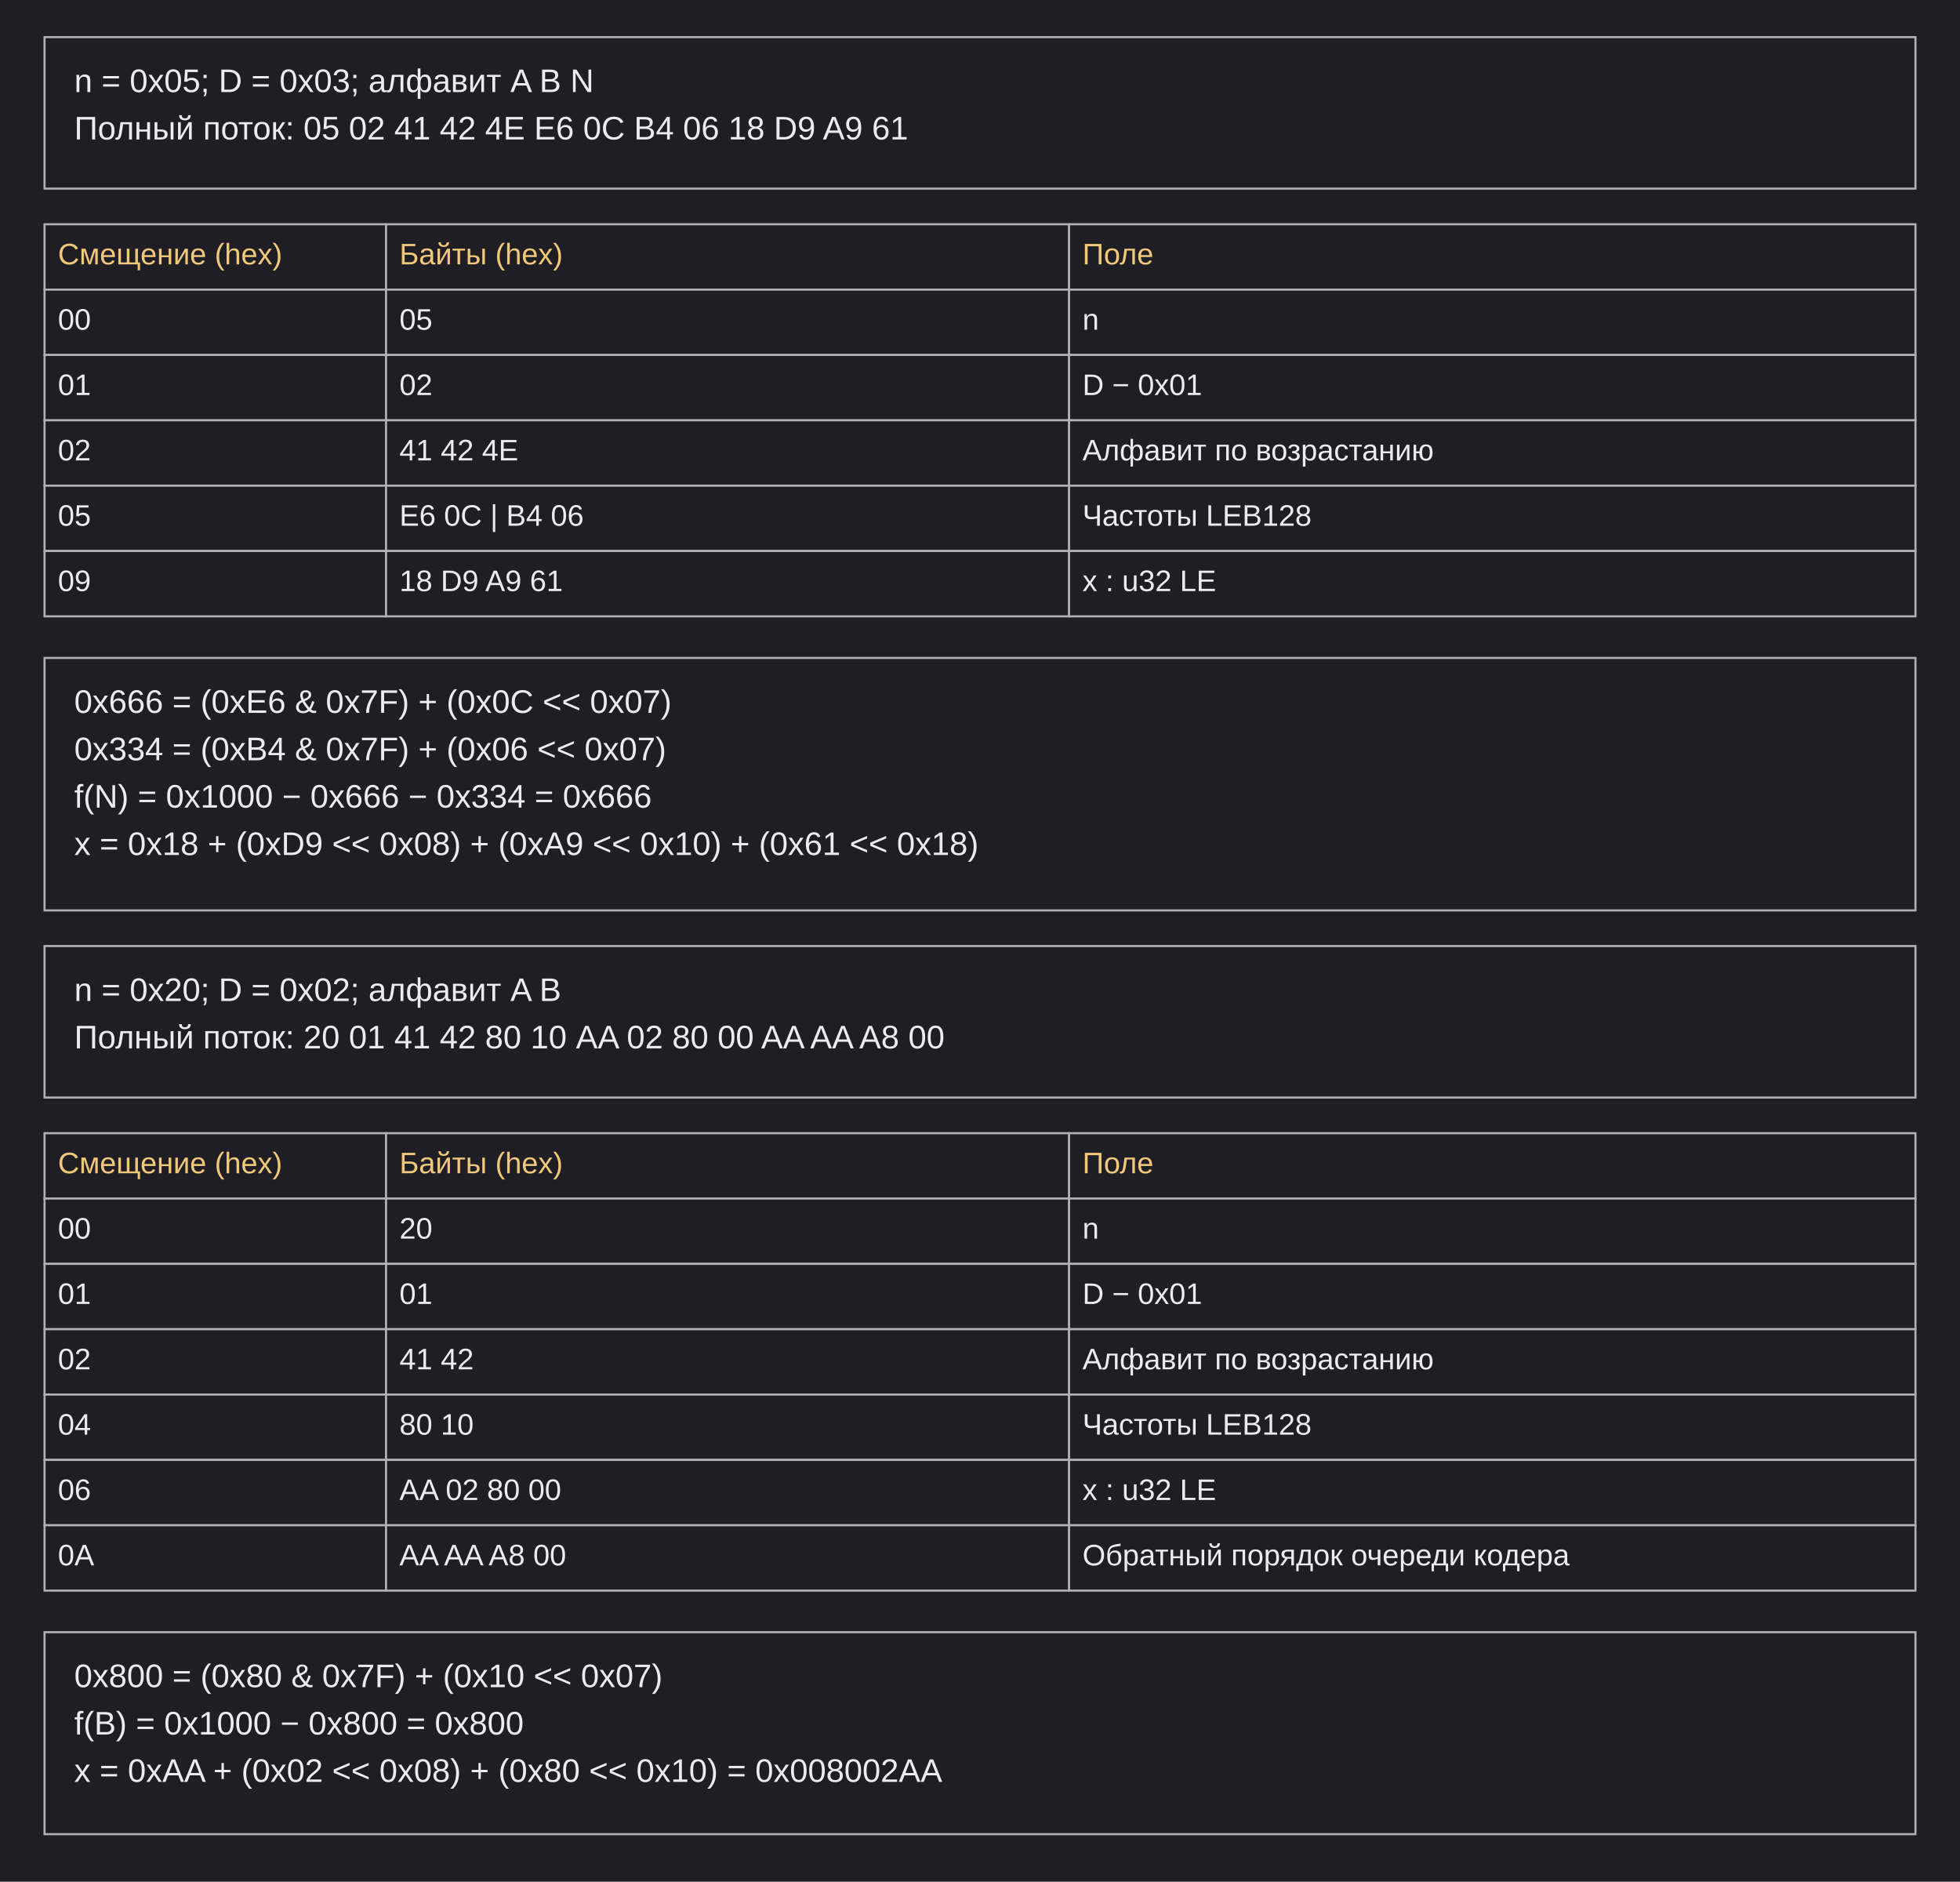
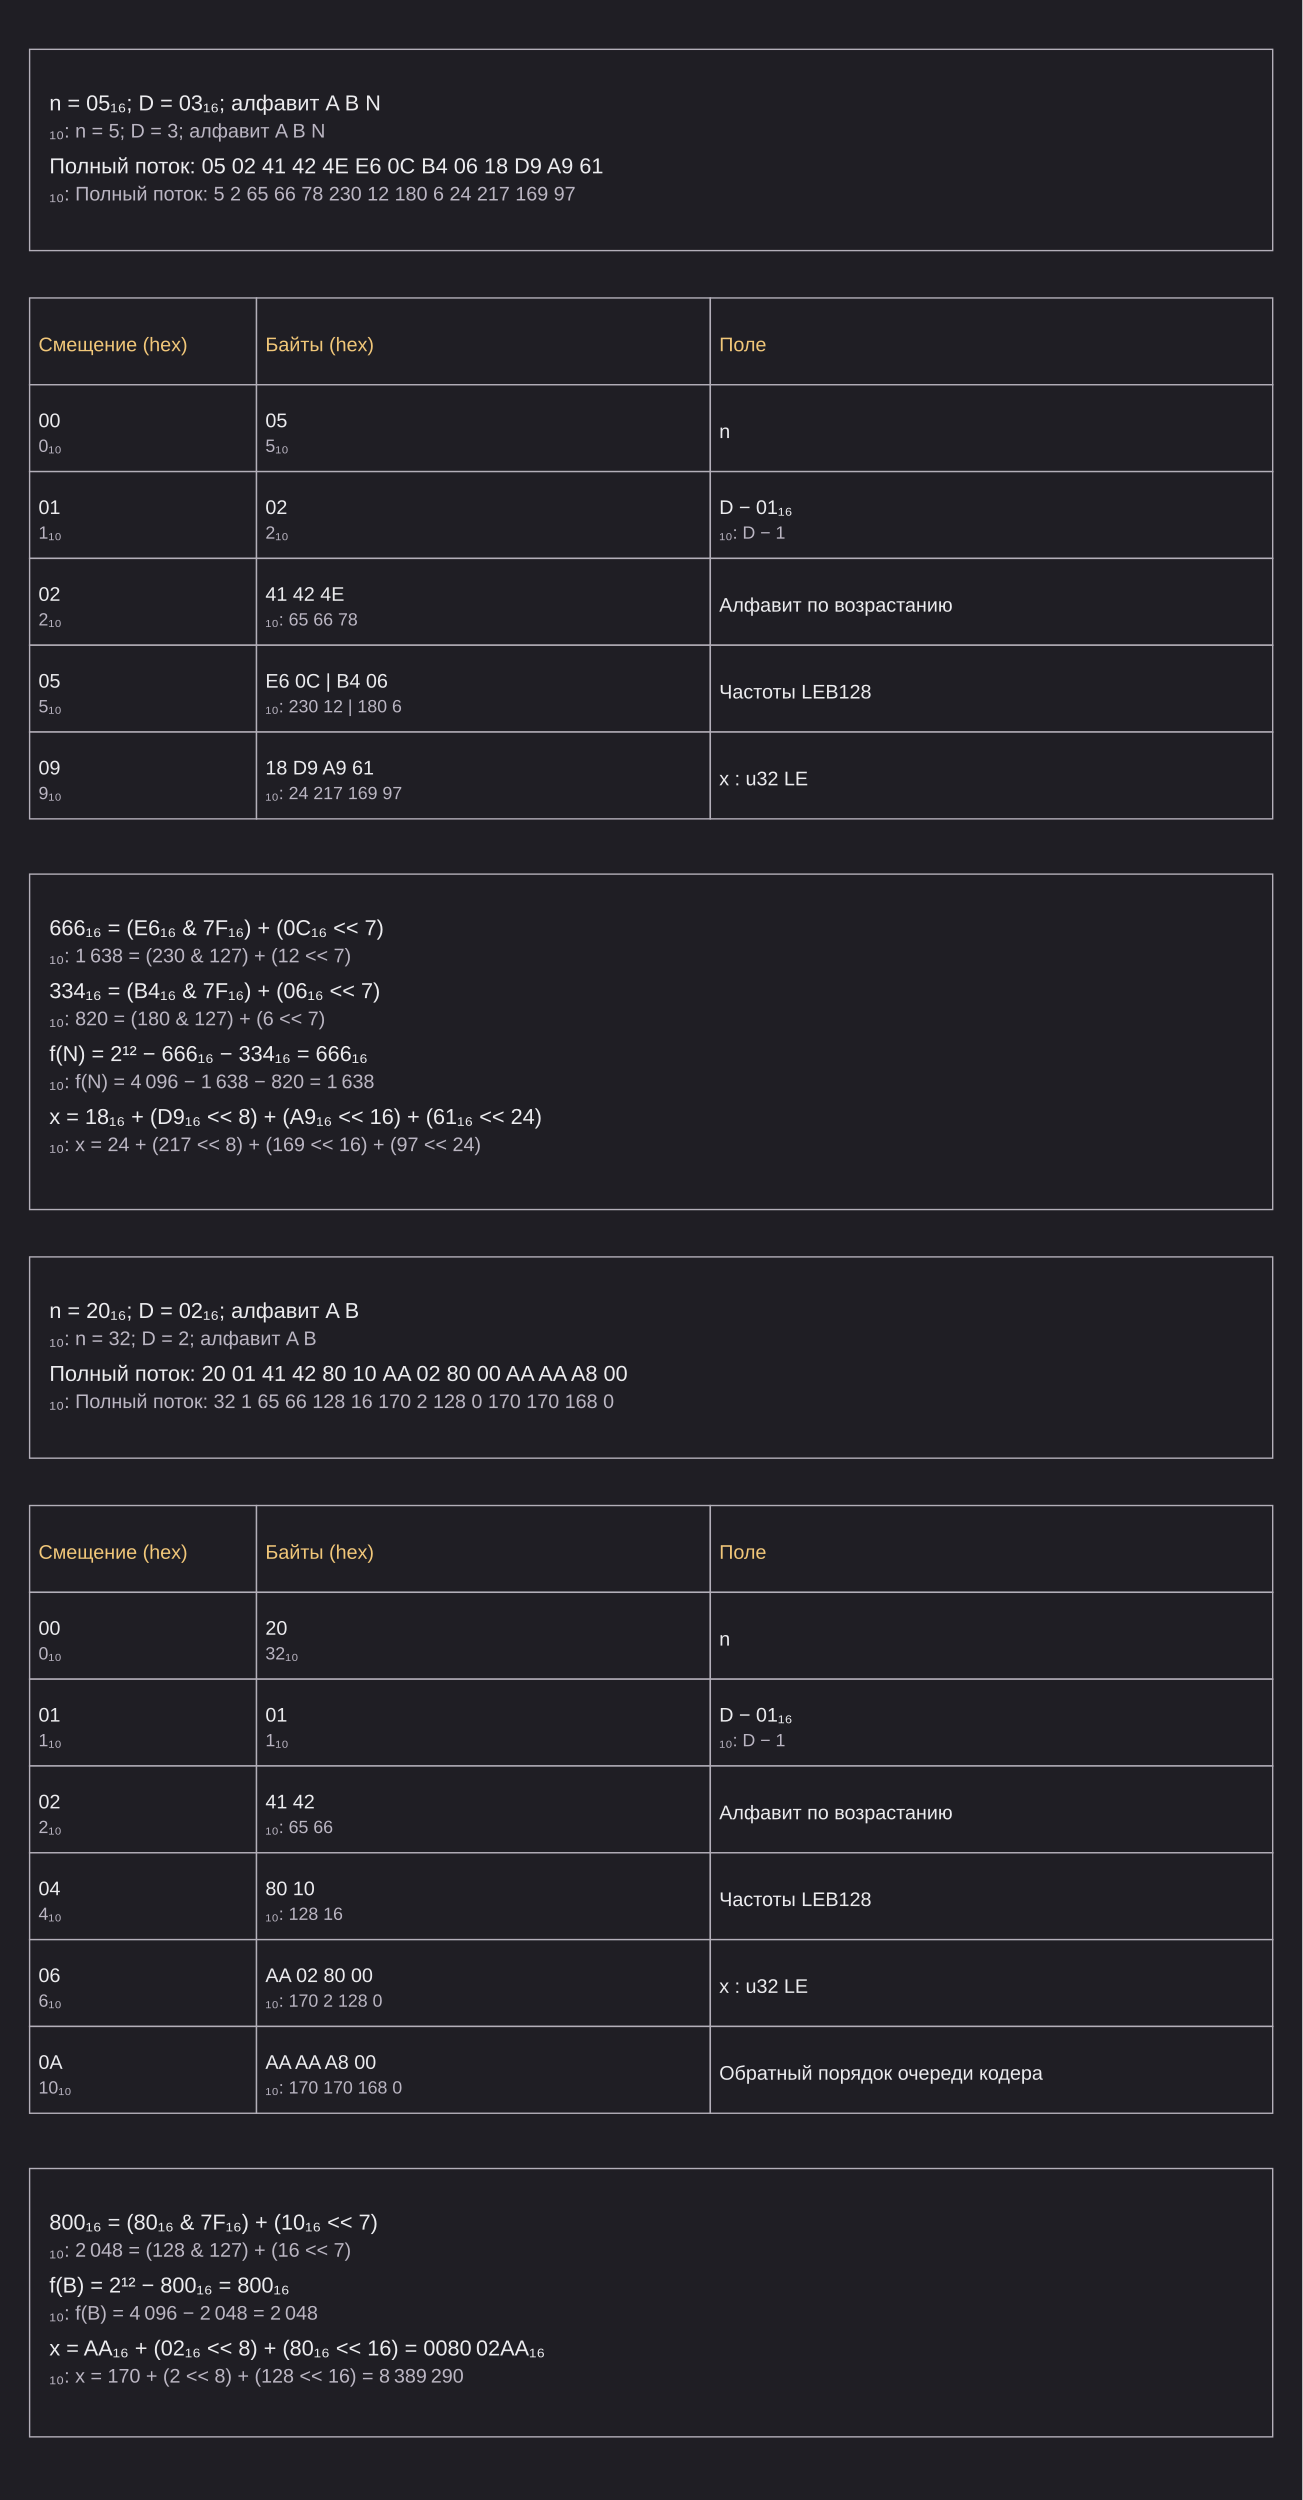
- <svg xmlns="http://www.w3.org/2000/svg" width="1320" height="1267" viewBox="0 0 1320 1267">
+ <svg xmlns="http://www.w3.org/2000/svg" width="1320" height="2534.0" viewBox="0 0 1320 2534">
  <defs>
    <marker id="arrow" markerWidth="8" markerHeight="8" refX="7" refY="4" orient="auto">
      <path d="M0,0 L8,4 L0,8 Z" fill="#b3afb9" />
    </marker>
  </defs>
  <rect width="100%" height="100%" fill="#1f1e24" />
-   <rect x="30" y="25" width="1260" height="102" rx="0" fill="#1f1e24" stroke="#b3afb9" stroke-width="1.4" />
-   <text font-family="Arial" font-size="22" fill="#ececef" text-anchor="start">
-     <tspan x="50" y="62.0">n = 0x05; D = 0x03; алфавит A B N</tspan>
-     <tspan x="50" y="93.9">Полный поток: 05 02 41 42 4E E6 0C B4 06 18 D9 A9 61</tspan>
-   </text>
-   <rect x="30" y="151" width="230" height="44" rx="0" fill="#1f1e24" stroke="#b3afb9" stroke-width="1.4" />
-   <text font-family="Arial" font-size="20" fill="#f1c779" text-anchor="start">
-     <tspan x="39" y="178.0">Смещение (hex)</tspan>
-   </text>
-   <rect x="260" y="151" width="460" height="44" rx="0" fill="#1f1e24" stroke="#b3afb9" stroke-width="1.4" />
-   <text font-family="Arial" font-size="20" fill="#f1c779" text-anchor="start">
-     <tspan x="269" y="178.0">Байты (hex)</tspan>
-   </text>
-   <rect x="720" y="151" width="570" height="44" rx="0" fill="#1f1e24" stroke="#b3afb9" stroke-width="1.4" />
-   <text font-family="Arial" font-size="20" fill="#f1c779" text-anchor="start">
-     <tspan x="729" y="178.0">Поле</tspan>
-   </text>
-   <rect x="30" y="195" width="230" height="44" rx="0" fill="#1f1e24" stroke="#b3afb9" stroke-width="1.4" />
-   <text font-family="Arial" font-size="20" fill="#ececef" text-anchor="start">
-     <tspan x="39" y="222.0">00</tspan>
-   </text>
-   <rect x="260" y="195" width="460" height="44" rx="0" fill="#1f1e24" stroke="#b3afb9" stroke-width="1.4" />
-   <text font-family="Arial" font-size="20" fill="#ececef" text-anchor="start">
-     <tspan x="269" y="222.0">05</tspan>
-   </text>
-   <rect x="720" y="195" width="570" height="44" rx="0" fill="#1f1e24" stroke="#b3afb9" stroke-width="1.4" />
-   <text font-family="Arial" font-size="20" fill="#ececef" text-anchor="start">
-     <tspan x="729" y="222.0">n</tspan>
-   </text>
-   <rect x="30" y="239" width="230" height="44" rx="0" fill="#1f1e24" stroke="#b3afb9" stroke-width="1.4" />
-   <text font-family="Arial" font-size="20" fill="#ececef" text-anchor="start">
-     <tspan x="39" y="266.0">01</tspan>
-   </text>
-   <rect x="260" y="239" width="460" height="44" rx="0" fill="#1f1e24" stroke="#b3afb9" stroke-width="1.4" />
-   <text font-family="Arial" font-size="20" fill="#ececef" text-anchor="start">
-     <tspan x="269" y="266.0">02</tspan>
-   </text>
-   <rect x="720" y="239" width="570" height="44" rx="0" fill="#1f1e24" stroke="#b3afb9" stroke-width="1.4" />
-   <text font-family="Arial" font-size="20" fill="#ececef" text-anchor="start">
-     <tspan x="729" y="266.0">D − 0x01</tspan>
-   </text>
-   <rect x="30" y="283" width="230" height="44" rx="0" fill="#1f1e24" stroke="#b3afb9" stroke-width="1.4" />
-   <text font-family="Arial" font-size="20" fill="#ececef" text-anchor="start">
-     <tspan x="39" y="310.0">02</tspan>
-   </text>
-   <rect x="260" y="283" width="460" height="44" rx="0" fill="#1f1e24" stroke="#b3afb9" stroke-width="1.4" />
-   <text font-family="Arial" font-size="20" fill="#ececef" text-anchor="start">
-     <tspan x="269" y="310.0">41 42 4E</tspan>
-   </text>
-   <rect x="720" y="283" width="570" height="44" rx="0" fill="#1f1e24" stroke="#b3afb9" stroke-width="1.4" />
-   <text font-family="Arial" font-size="20" fill="#ececef" text-anchor="start">
-     <tspan x="729" y="310.0">Алфавит по возрастанию</tspan>
-   </text>
-   <rect x="30" y="327" width="230" height="44" rx="0" fill="#1f1e24" stroke="#b3afb9" stroke-width="1.4" />
-   <text font-family="Arial" font-size="20" fill="#ececef" text-anchor="start">
-     <tspan x="39" y="354.0">05</tspan>
-   </text>
-   <rect x="260" y="327" width="460" height="44" rx="0" fill="#1f1e24" stroke="#b3afb9" stroke-width="1.4" />
-   <text font-family="Arial" font-size="20" fill="#ececef" text-anchor="start">
-     <tspan x="269" y="354.0">E6 0C | B4 06</tspan>
-   </text>
-   <rect x="720" y="327" width="570" height="44" rx="0" fill="#1f1e24" stroke="#b3afb9" stroke-width="1.4" />
-   <text font-family="Arial" font-size="20" fill="#ececef" text-anchor="start">
-     <tspan x="729" y="354.0">Частоты LEB128</tspan>
-   </text>
-   <rect x="30" y="371" width="230" height="44" rx="0" fill="#1f1e24" stroke="#b3afb9" stroke-width="1.4" />
-   <text font-family="Arial" font-size="20" fill="#ececef" text-anchor="start">
-     <tspan x="39" y="398.0">09</tspan>
-   </text>
-   <rect x="260" y="371" width="460" height="44" rx="0" fill="#1f1e24" stroke="#b3afb9" stroke-width="1.4" />
-   <text font-family="Arial" font-size="20" fill="#ececef" text-anchor="start">
-     <tspan x="269" y="398.0">18 D9 A9 61</tspan>
-   </text>
-   <rect x="720" y="371" width="570" height="44" rx="0" fill="#1f1e24" stroke="#b3afb9" stroke-width="1.4" />
-   <text font-family="Arial" font-size="20" fill="#ececef" text-anchor="start">
-     <tspan x="729" y="398.0">x : u32 LE</tspan>
-   </text>
-   <rect x="30" y="443" width="1260" height="170" rx="0" fill="#1f1e24" stroke="#b3afb9" stroke-width="1.4" />
-   <text font-family="Arial" font-size="22" fill="#ececef" text-anchor="start">
-     <tspan x="50" y="480.0">0x666 = (0xE6 &amp; 0x7F) + (0x0C &lt;&lt; 0x07)</tspan>
-     <tspan x="50" y="511.9">0x334 = (0xB4 &amp; 0x7F) + (0x06 &lt;&lt; 0x07)</tspan>
-     <tspan x="50" y="543.8">f(N) = 0x1000 − 0x666 − 0x334 = 0x666</tspan>
-     <tspan x="50" y="575.7">x = 0x18 + (0xD9 &lt;&lt; 0x08) + (0xA9 &lt;&lt; 0x10) + (0x61 &lt;&lt; 0x18)</tspan>
-   </text>
-   <rect x="30" y="637" width="1260" height="102" rx="0" fill="#1f1e24" stroke="#b3afb9" stroke-width="1.4" />
-   <text font-family="Arial" font-size="22" fill="#ececef" text-anchor="start">
-     <tspan x="50" y="674.0">n = 0x20; D = 0x02; алфавит A B</tspan>
-     <tspan x="50" y="705.9">Полный поток: 20 01 41 42 80 10 AA 02 80 00 AA AA A8 00</tspan>
-   </text>
-   <rect x="30" y="763" width="230" height="44" rx="0" fill="#1f1e24" stroke="#b3afb9" stroke-width="1.4" />
-   <text font-family="Arial" font-size="20" fill="#f1c779" text-anchor="start">
-     <tspan x="39" y="790.0">Смещение (hex)</tspan>
-   </text>
-   <rect x="260" y="763" width="460" height="44" rx="0" fill="#1f1e24" stroke="#b3afb9" stroke-width="1.4" />
-   <text font-family="Arial" font-size="20" fill="#f1c779" text-anchor="start">
-     <tspan x="269" y="790.0">Байты (hex)</tspan>
-   </text>
-   <rect x="720" y="763" width="570" height="44" rx="0" fill="#1f1e24" stroke="#b3afb9" stroke-width="1.4" />
-   <text font-family="Arial" font-size="20" fill="#f1c779" text-anchor="start">
-     <tspan x="729" y="790.0">Поле</tspan>
-   </text>
-   <rect x="30" y="807" width="230" height="44" rx="0" fill="#1f1e24" stroke="#b3afb9" stroke-width="1.4" />
-   <text font-family="Arial" font-size="20" fill="#ececef" text-anchor="start">
-     <tspan x="39" y="834.0">00</tspan>
-   </text>
-   <rect x="260" y="807" width="460" height="44" rx="0" fill="#1f1e24" stroke="#b3afb9" stroke-width="1.4" />
-   <text font-family="Arial" font-size="20" fill="#ececef" text-anchor="start">
-     <tspan x="269" y="834.0">20</tspan>
-   </text>
-   <rect x="720" y="807" width="570" height="44" rx="0" fill="#1f1e24" stroke="#b3afb9" stroke-width="1.4" />
-   <text font-family="Arial" font-size="20" fill="#ececef" text-anchor="start">
-     <tspan x="729" y="834.0">n</tspan>
-   </text>
-   <rect x="30" y="851" width="230" height="44" rx="0" fill="#1f1e24" stroke="#b3afb9" stroke-width="1.4" />
-   <text font-family="Arial" font-size="20" fill="#ececef" text-anchor="start">
-     <tspan x="39" y="878.0">01</tspan>
-   </text>
-   <rect x="260" y="851" width="460" height="44" rx="0" fill="#1f1e24" stroke="#b3afb9" stroke-width="1.4" />
-   <text font-family="Arial" font-size="20" fill="#ececef" text-anchor="start">
-     <tspan x="269" y="878.0">01</tspan>
-   </text>
-   <rect x="720" y="851" width="570" height="44" rx="0" fill="#1f1e24" stroke="#b3afb9" stroke-width="1.4" />
-   <text font-family="Arial" font-size="20" fill="#ececef" text-anchor="start">
-     <tspan x="729" y="878.0">D − 0x01</tspan>
-   </text>
-   <rect x="30" y="895" width="230" height="44" rx="0" fill="#1f1e24" stroke="#b3afb9" stroke-width="1.4" />
-   <text font-family="Arial" font-size="20" fill="#ececef" text-anchor="start">
-     <tspan x="39" y="922.0">02</tspan>
-   </text>
-   <rect x="260" y="895" width="460" height="44" rx="0" fill="#1f1e24" stroke="#b3afb9" stroke-width="1.4" />
-   <text font-family="Arial" font-size="20" fill="#ececef" text-anchor="start">
-     <tspan x="269" y="922.0">41 42</tspan>
-   </text>
-   <rect x="720" y="895" width="570" height="44" rx="0" fill="#1f1e24" stroke="#b3afb9" stroke-width="1.4" />
-   <text font-family="Arial" font-size="20" fill="#ececef" text-anchor="start">
-     <tspan x="729" y="922.0">Алфавит по возрастанию</tspan>
-   </text>
-   <rect x="30" y="939" width="230" height="44" rx="0" fill="#1f1e24" stroke="#b3afb9" stroke-width="1.4" />
-   <text font-family="Arial" font-size="20" fill="#ececef" text-anchor="start">
-     <tspan x="39" y="966.0">04</tspan>
-   </text>
-   <rect x="260" y="939" width="460" height="44" rx="0" fill="#1f1e24" stroke="#b3afb9" stroke-width="1.4" />
-   <text font-family="Arial" font-size="20" fill="#ececef" text-anchor="start">
-     <tspan x="269" y="966.0">80 10</tspan>
-   </text>
-   <rect x="720" y="939" width="570" height="44" rx="0" fill="#1f1e24" stroke="#b3afb9" stroke-width="1.4" />
-   <text font-family="Arial" font-size="20" fill="#ececef" text-anchor="start">
-     <tspan x="729" y="966.0">Частоты LEB128</tspan>
-   </text>
-   <rect x="30" y="983" width="230" height="44" rx="0" fill="#1f1e24" stroke="#b3afb9" stroke-width="1.4" />
-   <text font-family="Arial" font-size="20" fill="#ececef" text-anchor="start">
-     <tspan x="39" y="1010.0">06</tspan>
-   </text>
-   <rect x="260" y="983" width="460" height="44" rx="0" fill="#1f1e24" stroke="#b3afb9" stroke-width="1.4" />
-   <text font-family="Arial" font-size="20" fill="#ececef" text-anchor="start">
-     <tspan x="269" y="1010.0">AA 02 80 00</tspan>
-   </text>
-   <rect x="720" y="983" width="570" height="44" rx="0" fill="#1f1e24" stroke="#b3afb9" stroke-width="1.4" />
-   <text font-family="Arial" font-size="20" fill="#ececef" text-anchor="start">
-     <tspan x="729" y="1010.0">x : u32 LE</tspan>
-   </text>
-   <rect x="30" y="1027" width="230" height="44" rx="0" fill="#1f1e24" stroke="#b3afb9" stroke-width="1.4" />
-   <text font-family="Arial" font-size="20" fill="#ececef" text-anchor="start">
-     <tspan x="39" y="1054.0">0A</tspan>
-   </text>
-   <rect x="260" y="1027" width="460" height="44" rx="0" fill="#1f1e24" stroke="#b3afb9" stroke-width="1.4" />
-   <text font-family="Arial" font-size="20" fill="#ececef" text-anchor="start">
-     <tspan x="269" y="1054.0">AA AA A8 00</tspan>
-   </text>
-   <rect x="720" y="1027" width="570" height="44" rx="0" fill="#1f1e24" stroke="#b3afb9" stroke-width="1.4" />
-   <text font-family="Arial" font-size="20" fill="#ececef" text-anchor="start">
-     <tspan x="729" y="1054.0">Обратный порядок очереди кодера</tspan>
-   </text>
-   <rect x="30" y="1099" width="1260" height="136" rx="0" fill="#1f1e24" stroke="#b3afb9" stroke-width="1.4" />
-   <text font-family="Arial" font-size="22" fill="#ececef" text-anchor="start">
-     <tspan x="50" y="1136.0">0x800 = (0x80 &amp; 0x7F) + (0x10 &lt;&lt; 0x07)</tspan>
-     <tspan x="50" y="1167.9">f(B) = 0x1000 − 0x800 = 0x800</tspan>
-     <tspan x="50" y="1199.8">x = 0xAA + (0x02 &lt;&lt; 0x08) + (0x80 &lt;&lt; 0x10) = 0x008002AA</tspan>
+   <rect x="30" y="50.0" width="1260" height="204.0" rx="0" fill="#1f1e24" stroke="#b3afb9" stroke-width="1.4" />
+   <text font-family="Arial" font-size="22" fill="#ececef" text-anchor="start">
+     <tspan x="50" y="111.9">n = 05₁₆; D = 03₁₆; алфавит A B N</tspan>
+     <tspan x="50" y="139.4" font-size="20.0" fill="#bbb6c3">₁₀: n = 5; D = 3; алфавит A B N</tspan>
+     <tspan x="50" y="175.7">Полный поток: 05 02 41 42 4E E6 0C B4 06 18 D9 A9 61</tspan>
+     <tspan x="50" y="203.2" font-size="20.0" fill="#bbb6c3">₁₀: Полный поток: 5 2 65 66 78 230 12 180 6 24 217 169 97</tspan>
+   </text>
+   <rect x="30" y="302.0" width="230" height="88.0" rx="0" fill="#1f1e24" stroke="#b3afb9" stroke-width="1.4" />
+   <text font-family="Arial" font-size="20" fill="#f1c779" text-anchor="start">
+     <tspan x="39" y="356.0">Смещение (hex)</tspan>
+   </text>
+   <rect x="260" y="302.0" width="460" height="88.0" rx="0" fill="#1f1e24" stroke="#b3afb9" stroke-width="1.4" />
+   <text font-family="Arial" font-size="20" fill="#f1c779" text-anchor="start">
+     <tspan x="269" y="356.0">Байты (hex)</tspan>
+   </text>
+   <rect x="720" y="302.0" width="570" height="88.0" rx="0" fill="#1f1e24" stroke="#b3afb9" stroke-width="1.4" />
+   <text font-family="Arial" font-size="20" fill="#f1c779" text-anchor="start">
+     <tspan x="729" y="356.0">Поле</tspan>
+   </text>
+   <rect x="30" y="390.0" width="230" height="88.0" rx="0" fill="#1f1e24" stroke="#b3afb9" stroke-width="1.4" />
+   <text font-family="Arial" font-size="20" fill="#ececef" text-anchor="start">
+     <tspan x="39" y="433.0">00</tspan>
+     <tspan x="39" y="458.0" font-size="18.0" fill="#bbb6c3">0₁₀</tspan>
+   </text>
+   <rect x="260" y="390.0" width="460" height="88.0" rx="0" fill="#1f1e24" stroke="#b3afb9" stroke-width="1.4" />
+   <text font-family="Arial" font-size="20" fill="#ececef" text-anchor="start">
+     <tspan x="269" y="433.0">05</tspan>
+     <tspan x="269" y="458.0" font-size="18.0" fill="#bbb6c3">5₁₀</tspan>
+   </text>
+   <rect x="720" y="390.0" width="570" height="88.0" rx="0" fill="#1f1e24" stroke="#b3afb9" stroke-width="1.4" />
+   <text font-family="Arial" font-size="20" fill="#ececef" text-anchor="start">
+     <tspan x="729" y="444.0">n</tspan>
+   </text>
+   <rect x="30" y="478.0" width="230" height="88.0" rx="0" fill="#1f1e24" stroke="#b3afb9" stroke-width="1.4" />
+   <text font-family="Arial" font-size="20" fill="#ececef" text-anchor="start">
+     <tspan x="39" y="521.0">01</tspan>
+     <tspan x="39" y="546.0" font-size="18.0" fill="#bbb6c3">1₁₀</tspan>
+   </text>
+   <rect x="260" y="478.0" width="460" height="88.0" rx="0" fill="#1f1e24" stroke="#b3afb9" stroke-width="1.4" />
+   <text font-family="Arial" font-size="20" fill="#ececef" text-anchor="start">
+     <tspan x="269" y="521.0">02</tspan>
+     <tspan x="269" y="546.0" font-size="18.0" fill="#bbb6c3">2₁₀</tspan>
+   </text>
+   <rect x="720" y="478.0" width="570" height="88.0" rx="0" fill="#1f1e24" stroke="#b3afb9" stroke-width="1.4" />
+   <text font-family="Arial" font-size="20" fill="#ececef" text-anchor="start">
+     <tspan x="729" y="521.0">D − 01₁₆</tspan>
+     <tspan x="729" y="546.0" font-size="18.0" fill="#bbb6c3">₁₀: D − 1</tspan>
+   </text>
+   <rect x="30" y="566.0" width="230" height="88.0" rx="0" fill="#1f1e24" stroke="#b3afb9" stroke-width="1.4" />
+   <text font-family="Arial" font-size="20" fill="#ececef" text-anchor="start">
+     <tspan x="39" y="609.0">02</tspan>
+     <tspan x="39" y="634.0" font-size="18.0" fill="#bbb6c3">2₁₀</tspan>
+   </text>
+   <rect x="260" y="566.0" width="460" height="88.0" rx="0" fill="#1f1e24" stroke="#b3afb9" stroke-width="1.4" />
+   <text font-family="Arial" font-size="20" fill="#ececef" text-anchor="start">
+     <tspan x="269" y="609.0">41 42 4E</tspan>
+     <tspan x="269" y="634.0" font-size="18.0" fill="#bbb6c3">₁₀: 65 66 78</tspan>
+   </text>
+   <rect x="720" y="566.0" width="570" height="88.0" rx="0" fill="#1f1e24" stroke="#b3afb9" stroke-width="1.4" />
+   <text font-family="Arial" font-size="20" fill="#ececef" text-anchor="start">
+     <tspan x="729" y="620.0">Алфавит по возрастанию</tspan>
+   </text>
+   <rect x="30" y="654.0" width="230" height="88.0" rx="0" fill="#1f1e24" stroke="#b3afb9" stroke-width="1.4" />
+   <text font-family="Arial" font-size="20" fill="#ececef" text-anchor="start">
+     <tspan x="39" y="697.0">05</tspan>
+     <tspan x="39" y="722.0" font-size="18.0" fill="#bbb6c3">5₁₀</tspan>
+   </text>
+   <rect x="260" y="654.0" width="460" height="88.0" rx="0" fill="#1f1e24" stroke="#b3afb9" stroke-width="1.4" />
+   <text font-family="Arial" font-size="20" fill="#ececef" text-anchor="start">
+     <tspan x="269" y="697.0">E6 0C | B4 06</tspan>
+     <tspan x="269" y="722.0" font-size="18.0" fill="#bbb6c3">₁₀: 230 12 | 180 6</tspan>
+   </text>
+   <rect x="720" y="654.0" width="570" height="88.0" rx="0" fill="#1f1e24" stroke="#b3afb9" stroke-width="1.4" />
+   <text font-family="Arial" font-size="20" fill="#ececef" text-anchor="start">
+     <tspan x="729" y="708.0">Частоты LEB128</tspan>
+   </text>
+   <rect x="30" y="742.0" width="230" height="88.0" rx="0" fill="#1f1e24" stroke="#b3afb9" stroke-width="1.4" />
+   <text font-family="Arial" font-size="20" fill="#ececef" text-anchor="start">
+     <tspan x="39" y="785.0">09</tspan>
+     <tspan x="39" y="810.0" font-size="18.0" fill="#bbb6c3">9₁₀</tspan>
+   </text>
+   <rect x="260" y="742.0" width="460" height="88.0" rx="0" fill="#1f1e24" stroke="#b3afb9" stroke-width="1.4" />
+   <text font-family="Arial" font-size="20" fill="#ececef" text-anchor="start">
+     <tspan x="269" y="785.0">18 D9 A9 61</tspan>
+     <tspan x="269" y="810.0" font-size="18.0" fill="#bbb6c3">₁₀: 24 217 169 97</tspan>
+   </text>
+   <rect x="720" y="742.0" width="570" height="88.0" rx="0" fill="#1f1e24" stroke="#b3afb9" stroke-width="1.4" />
+   <text font-family="Arial" font-size="20" fill="#ececef" text-anchor="start">
+     <tspan x="729" y="796.0">x : u32 LE</tspan>
+   </text>
+   <rect x="30" y="886.0" width="1260" height="340.0" rx="0" fill="#1f1e24" stroke="#b3afb9" stroke-width="1.4" />
+   <text font-family="Arial" font-size="22" fill="#ececef" text-anchor="start">
+     <tspan x="50" y="947.9">666₁₆ = (E6₁₆ &amp; 7F₁₆) + (0C₁₆ &lt;&lt; 7)</tspan>
+     <tspan x="50" y="975.4" font-size="20.0" fill="#bbb6c3">₁₀: 1 638 = (230 &amp; 127) + (12 &lt;&lt; 7)</tspan>
+     <tspan x="50" y="1011.7">334₁₆ = (B4₁₆ &amp; 7F₁₆) + (06₁₆ &lt;&lt; 7)</tspan>
+     <tspan x="50" y="1039.2" font-size="20.0" fill="#bbb6c3">₁₀: 820 = (180 &amp; 127) + (6 &lt;&lt; 7)</tspan>
+     <tspan x="50" y="1075.5">f(N) = 2¹² − 666₁₆ − 334₁₆ = 666₁₆</tspan>
+     <tspan x="50" y="1103.0" font-size="20.0" fill="#bbb6c3">₁₀: f(N) = 4 096 − 1 638 − 820 = 1 638</tspan>
+     <tspan x="50" y="1139.3">x = 18₁₆ + (D9₁₆ &lt;&lt; 8) + (A9₁₆ &lt;&lt; 16) + (61₁₆ &lt;&lt; 24)</tspan>
+     <tspan x="50" y="1166.8" font-size="20.0" fill="#bbb6c3">₁₀: x = 24 + (217 &lt;&lt; 8) + (169 &lt;&lt; 16) + (97 &lt;&lt; 24)</tspan>
+   </text>
+   <rect x="30" y="1274.0" width="1260" height="204.0" rx="0" fill="#1f1e24" stroke="#b3afb9" stroke-width="1.4" />
+   <text font-family="Arial" font-size="22" fill="#ececef" text-anchor="start">
+     <tspan x="50" y="1335.9">n = 20₁₆; D = 02₁₆; алфавит A B</tspan>
+     <tspan x="50" y="1363.4" font-size="20.0" fill="#bbb6c3">₁₀: n = 32; D = 2; алфавит A B</tspan>
+     <tspan x="50" y="1399.7">Полный поток: 20 01 41 42 80 10 AA 02 80 00 AA AA A8 00</tspan>
+     <tspan x="50" y="1427.2" font-size="20.0" fill="#bbb6c3">₁₀: Полный поток: 32 1 65 66 128 16 170 2 128 0 170 170 168 0</tspan>
+   </text>
+   <rect x="30" y="1526.0" width="230" height="88.0" rx="0" fill="#1f1e24" stroke="#b3afb9" stroke-width="1.4" />
+   <text font-family="Arial" font-size="20" fill="#f1c779" text-anchor="start">
+     <tspan x="39" y="1580.0">Смещение (hex)</tspan>
+   </text>
+   <rect x="260" y="1526.0" width="460" height="88.0" rx="0" fill="#1f1e24" stroke="#b3afb9" stroke-width="1.4" />
+   <text font-family="Arial" font-size="20" fill="#f1c779" text-anchor="start">
+     <tspan x="269" y="1580.0">Байты (hex)</tspan>
+   </text>
+   <rect x="720" y="1526.0" width="570" height="88.0" rx="0" fill="#1f1e24" stroke="#b3afb9" stroke-width="1.4" />
+   <text font-family="Arial" font-size="20" fill="#f1c779" text-anchor="start">
+     <tspan x="729" y="1580.0">Поле</tspan>
+   </text>
+   <rect x="30" y="1614.0" width="230" height="88.0" rx="0" fill="#1f1e24" stroke="#b3afb9" stroke-width="1.4" />
+   <text font-family="Arial" font-size="20" fill="#ececef" text-anchor="start">
+     <tspan x="39" y="1657.0">00</tspan>
+     <tspan x="39" y="1682.0" font-size="18.0" fill="#bbb6c3">0₁₀</tspan>
+   </text>
+   <rect x="260" y="1614.0" width="460" height="88.0" rx="0" fill="#1f1e24" stroke="#b3afb9" stroke-width="1.4" />
+   <text font-family="Arial" font-size="20" fill="#ececef" text-anchor="start">
+     <tspan x="269" y="1657.0">20</tspan>
+     <tspan x="269" y="1682.0" font-size="18.0" fill="#bbb6c3">32₁₀</tspan>
+   </text>
+   <rect x="720" y="1614.0" width="570" height="88.0" rx="0" fill="#1f1e24" stroke="#b3afb9" stroke-width="1.4" />
+   <text font-family="Arial" font-size="20" fill="#ececef" text-anchor="start">
+     <tspan x="729" y="1668.0">n</tspan>
+   </text>
+   <rect x="30" y="1702.0" width="230" height="88.0" rx="0" fill="#1f1e24" stroke="#b3afb9" stroke-width="1.4" />
+   <text font-family="Arial" font-size="20" fill="#ececef" text-anchor="start">
+     <tspan x="39" y="1745.0">01</tspan>
+     <tspan x="39" y="1770.0" font-size="18.0" fill="#bbb6c3">1₁₀</tspan>
+   </text>
+   <rect x="260" y="1702.0" width="460" height="88.0" rx="0" fill="#1f1e24" stroke="#b3afb9" stroke-width="1.4" />
+   <text font-family="Arial" font-size="20" fill="#ececef" text-anchor="start">
+     <tspan x="269" y="1745.0">01</tspan>
+     <tspan x="269" y="1770.0" font-size="18.0" fill="#bbb6c3">1₁₀</tspan>
+   </text>
+   <rect x="720" y="1702.0" width="570" height="88.0" rx="0" fill="#1f1e24" stroke="#b3afb9" stroke-width="1.4" />
+   <text font-family="Arial" font-size="20" fill="#ececef" text-anchor="start">
+     <tspan x="729" y="1745.0">D − 01₁₆</tspan>
+     <tspan x="729" y="1770.0" font-size="18.0" fill="#bbb6c3">₁₀: D − 1</tspan>
+   </text>
+   <rect x="30" y="1790.0" width="230" height="88.0" rx="0" fill="#1f1e24" stroke="#b3afb9" stroke-width="1.4" />
+   <text font-family="Arial" font-size="20" fill="#ececef" text-anchor="start">
+     <tspan x="39" y="1833.0">02</tspan>
+     <tspan x="39" y="1858.0" font-size="18.0" fill="#bbb6c3">2₁₀</tspan>
+   </text>
+   <rect x="260" y="1790.0" width="460" height="88.0" rx="0" fill="#1f1e24" stroke="#b3afb9" stroke-width="1.4" />
+   <text font-family="Arial" font-size="20" fill="#ececef" text-anchor="start">
+     <tspan x="269" y="1833.0">41 42</tspan>
+     <tspan x="269" y="1858.0" font-size="18.0" fill="#bbb6c3">₁₀: 65 66</tspan>
+   </text>
+   <rect x="720" y="1790.0" width="570" height="88.0" rx="0" fill="#1f1e24" stroke="#b3afb9" stroke-width="1.4" />
+   <text font-family="Arial" font-size="20" fill="#ececef" text-anchor="start">
+     <tspan x="729" y="1844.0">Алфавит по возрастанию</tspan>
+   </text>
+   <rect x="30" y="1878.0" width="230" height="88.0" rx="0" fill="#1f1e24" stroke="#b3afb9" stroke-width="1.4" />
+   <text font-family="Arial" font-size="20" fill="#ececef" text-anchor="start">
+     <tspan x="39" y="1921.0">04</tspan>
+     <tspan x="39" y="1946.0" font-size="18.0" fill="#bbb6c3">4₁₀</tspan>
+   </text>
+   <rect x="260" y="1878.0" width="460" height="88.0" rx="0" fill="#1f1e24" stroke="#b3afb9" stroke-width="1.4" />
+   <text font-family="Arial" font-size="20" fill="#ececef" text-anchor="start">
+     <tspan x="269" y="1921.0">80 10</tspan>
+     <tspan x="269" y="1946.0" font-size="18.0" fill="#bbb6c3">₁₀: 128 16</tspan>
+   </text>
+   <rect x="720" y="1878.0" width="570" height="88.0" rx="0" fill="#1f1e24" stroke="#b3afb9" stroke-width="1.4" />
+   <text font-family="Arial" font-size="20" fill="#ececef" text-anchor="start">
+     <tspan x="729" y="1932.0">Частоты LEB128</tspan>
+   </text>
+   <rect x="30" y="1966.0" width="230" height="88.0" rx="0" fill="#1f1e24" stroke="#b3afb9" stroke-width="1.4" />
+   <text font-family="Arial" font-size="20" fill="#ececef" text-anchor="start">
+     <tspan x="39" y="2009.0">06</tspan>
+     <tspan x="39" y="2034.0" font-size="18.0" fill="#bbb6c3">6₁₀</tspan>
+   </text>
+   <rect x="260" y="1966.0" width="460" height="88.0" rx="0" fill="#1f1e24" stroke="#b3afb9" stroke-width="1.4" />
+   <text font-family="Arial" font-size="20" fill="#ececef" text-anchor="start">
+     <tspan x="269" y="2009.0">AA 02 80 00</tspan>
+     <tspan x="269" y="2034.0" font-size="18.0" fill="#bbb6c3">₁₀: 170 2 128 0</tspan>
+   </text>
+   <rect x="720" y="1966.0" width="570" height="88.0" rx="0" fill="#1f1e24" stroke="#b3afb9" stroke-width="1.4" />
+   <text font-family="Arial" font-size="20" fill="#ececef" text-anchor="start">
+     <tspan x="729" y="2020.0">x : u32 LE</tspan>
+   </text>
+   <rect x="30" y="2054.0" width="230" height="88.0" rx="0" fill="#1f1e24" stroke="#b3afb9" stroke-width="1.4" />
+   <text font-family="Arial" font-size="20" fill="#ececef" text-anchor="start">
+     <tspan x="39" y="2097.0">0A</tspan>
+     <tspan x="39" y="2122.0" font-size="18.0" fill="#bbb6c3">10₁₀</tspan>
+   </text>
+   <rect x="260" y="2054.0" width="460" height="88.0" rx="0" fill="#1f1e24" stroke="#b3afb9" stroke-width="1.4" />
+   <text font-family="Arial" font-size="20" fill="#ececef" text-anchor="start">
+     <tspan x="269" y="2097.0">AA AA A8 00</tspan>
+     <tspan x="269" y="2122.0" font-size="18.0" fill="#bbb6c3">₁₀: 170 170 168 0</tspan>
+   </text>
+   <rect x="720" y="2054.0" width="570" height="88.0" rx="0" fill="#1f1e24" stroke="#b3afb9" stroke-width="1.4" />
+   <text font-family="Arial" font-size="20" fill="#ececef" text-anchor="start">
+     <tspan x="729" y="2108.0">Обратный порядок очереди кодера</tspan>
+   </text>
+   <rect x="30" y="2198.0" width="1260" height="272.0" rx="0" fill="#1f1e24" stroke="#b3afb9" stroke-width="1.4" />
+   <text font-family="Arial" font-size="22" fill="#ececef" text-anchor="start">
+     <tspan x="50" y="2259.9">800₁₆ = (80₁₆ &amp; 7F₁₆) + (10₁₆ &lt;&lt; 7)</tspan>
+     <tspan x="50" y="2287.4" font-size="20.0" fill="#bbb6c3">₁₀: 2 048 = (128 &amp; 127) + (16 &lt;&lt; 7)</tspan>
+     <tspan x="50" y="2323.7">f(B) = 2¹² − 800₁₆ = 800₁₆</tspan>
+     <tspan x="50" y="2351.2" font-size="20.0" fill="#bbb6c3">₁₀: f(B) = 4 096 − 2 048 = 2 048</tspan>
+     <tspan x="50" y="2387.5">x = AA₁₆ + (02₁₆ &lt;&lt; 8) + (80₁₆ &lt;&lt; 16) = 0080 02AA₁₆</tspan>
+     <tspan x="50" y="2415.0" font-size="20.0" fill="#bbb6c3">₁₀: x = 170 + (2 &lt;&lt; 8) + (128 &lt;&lt; 16) = 8 389 290</tspan>
  </text>
</svg>
